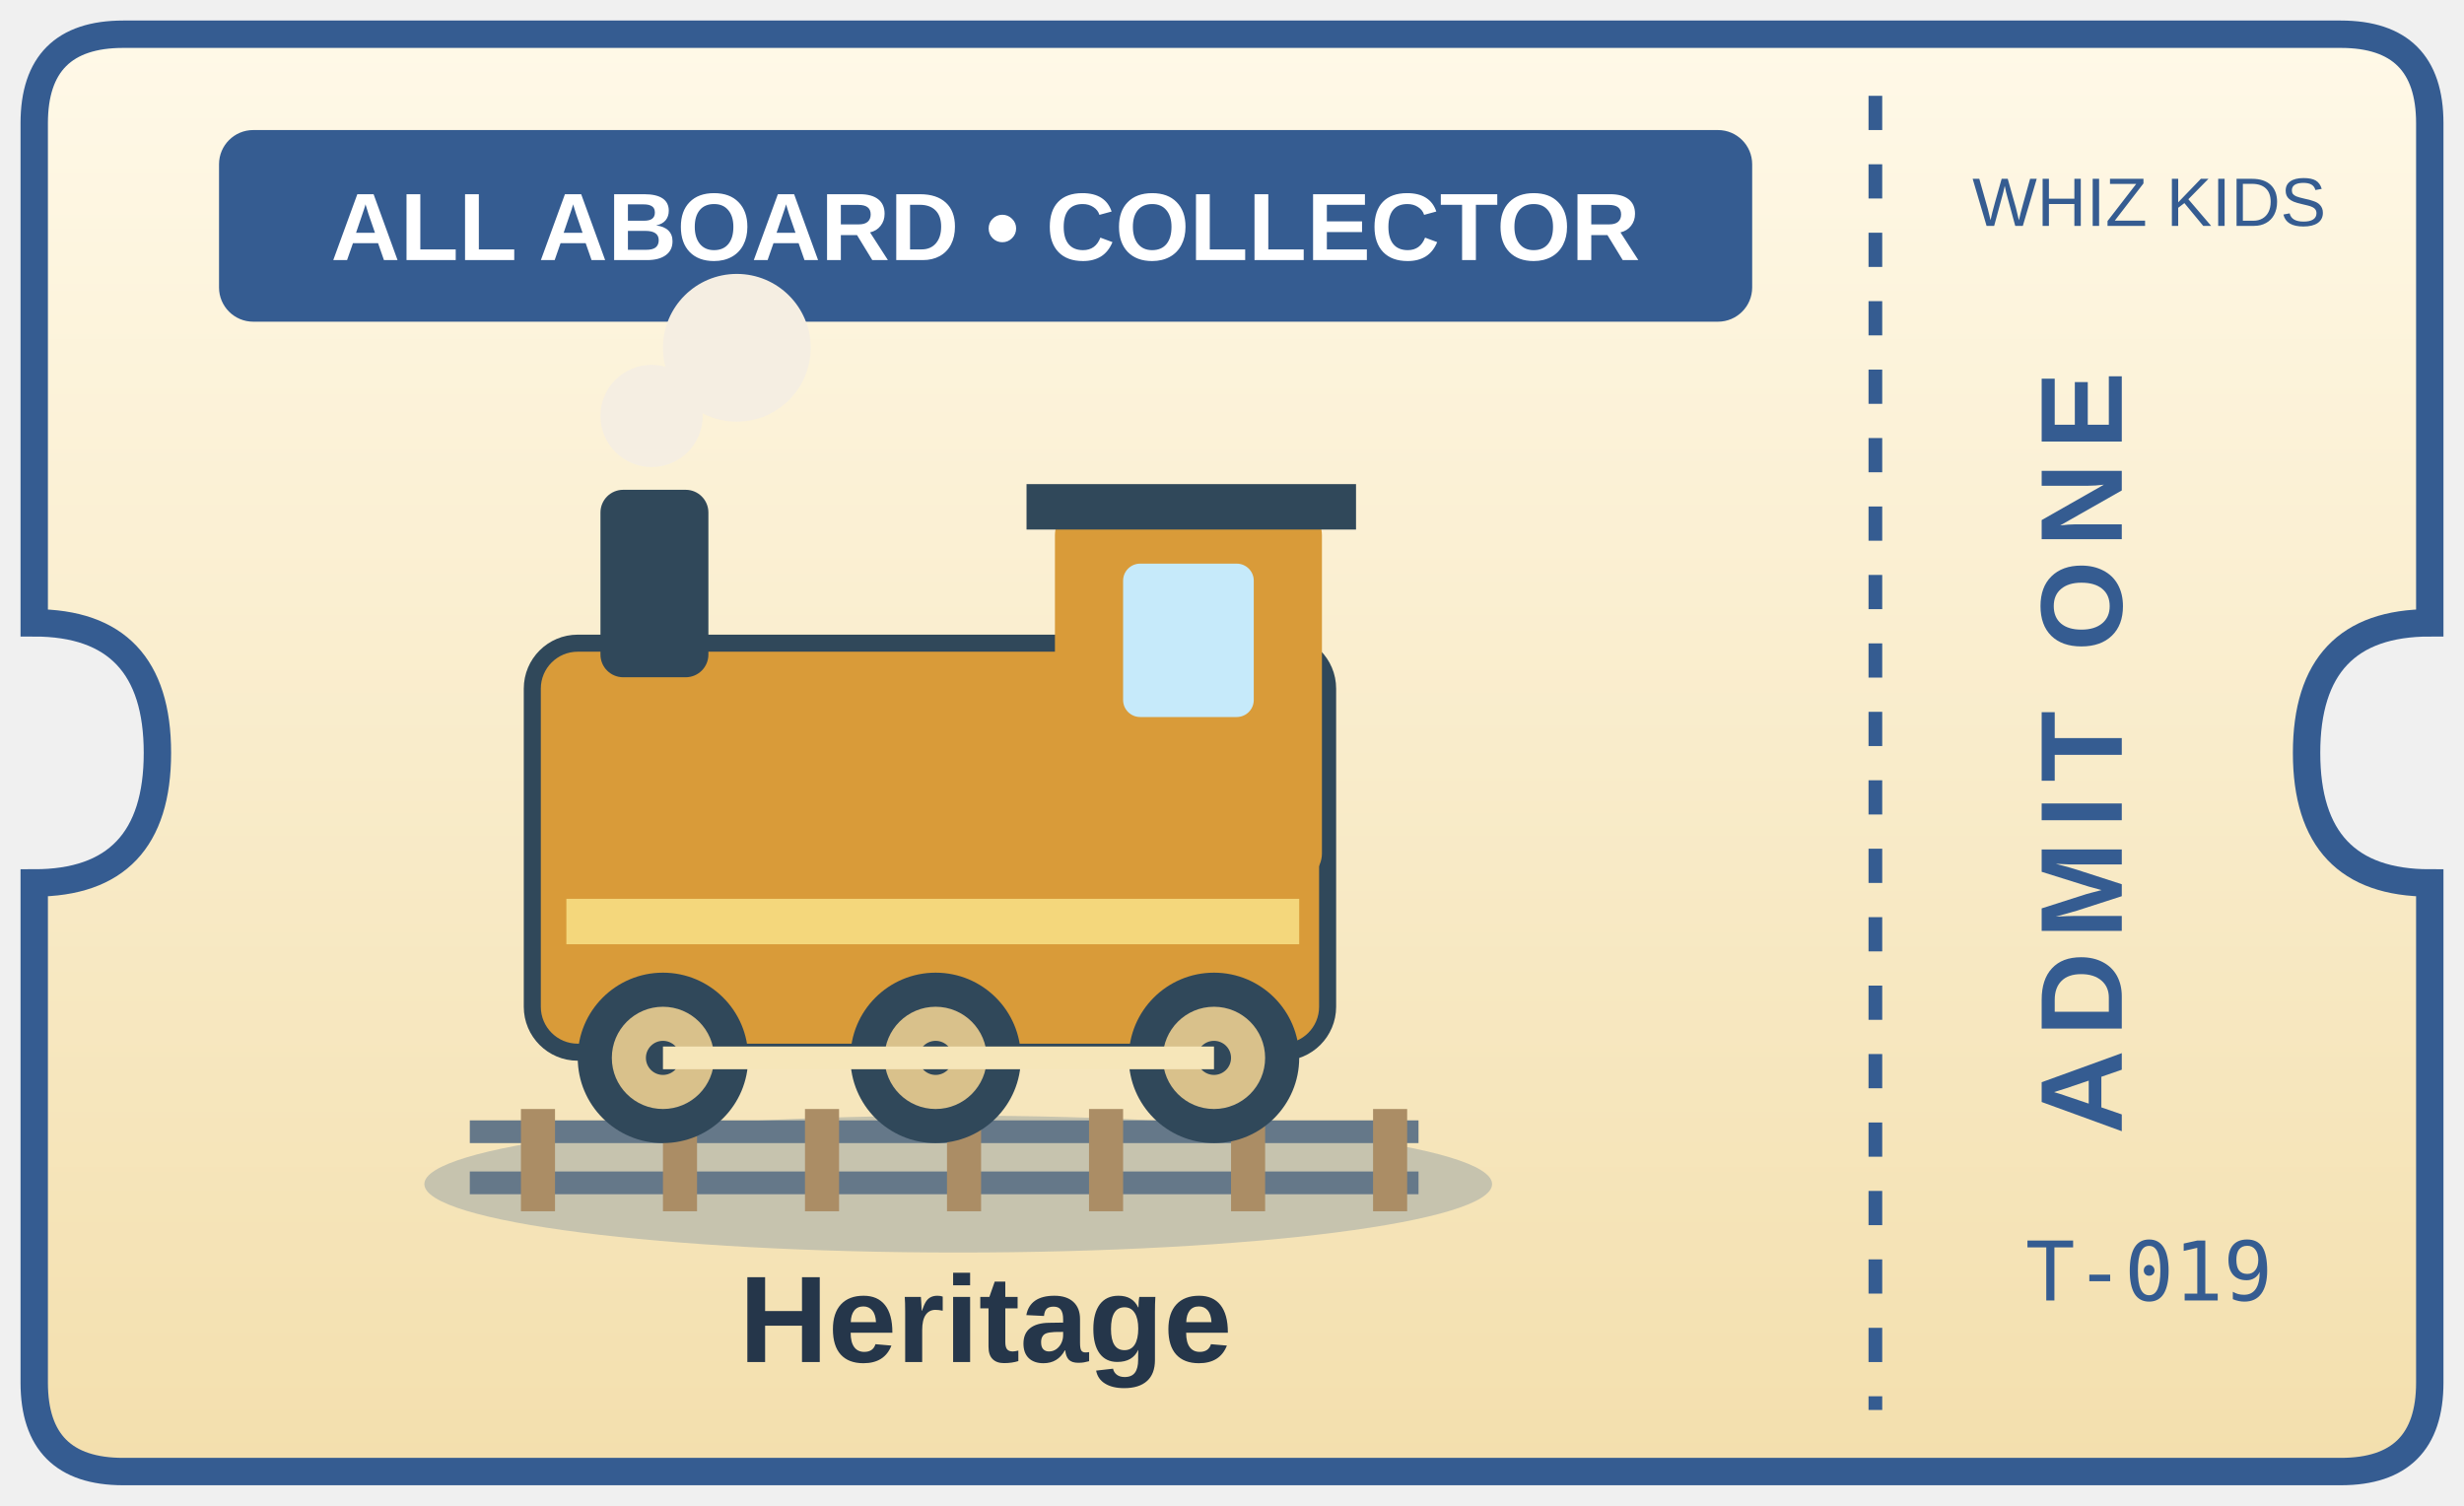
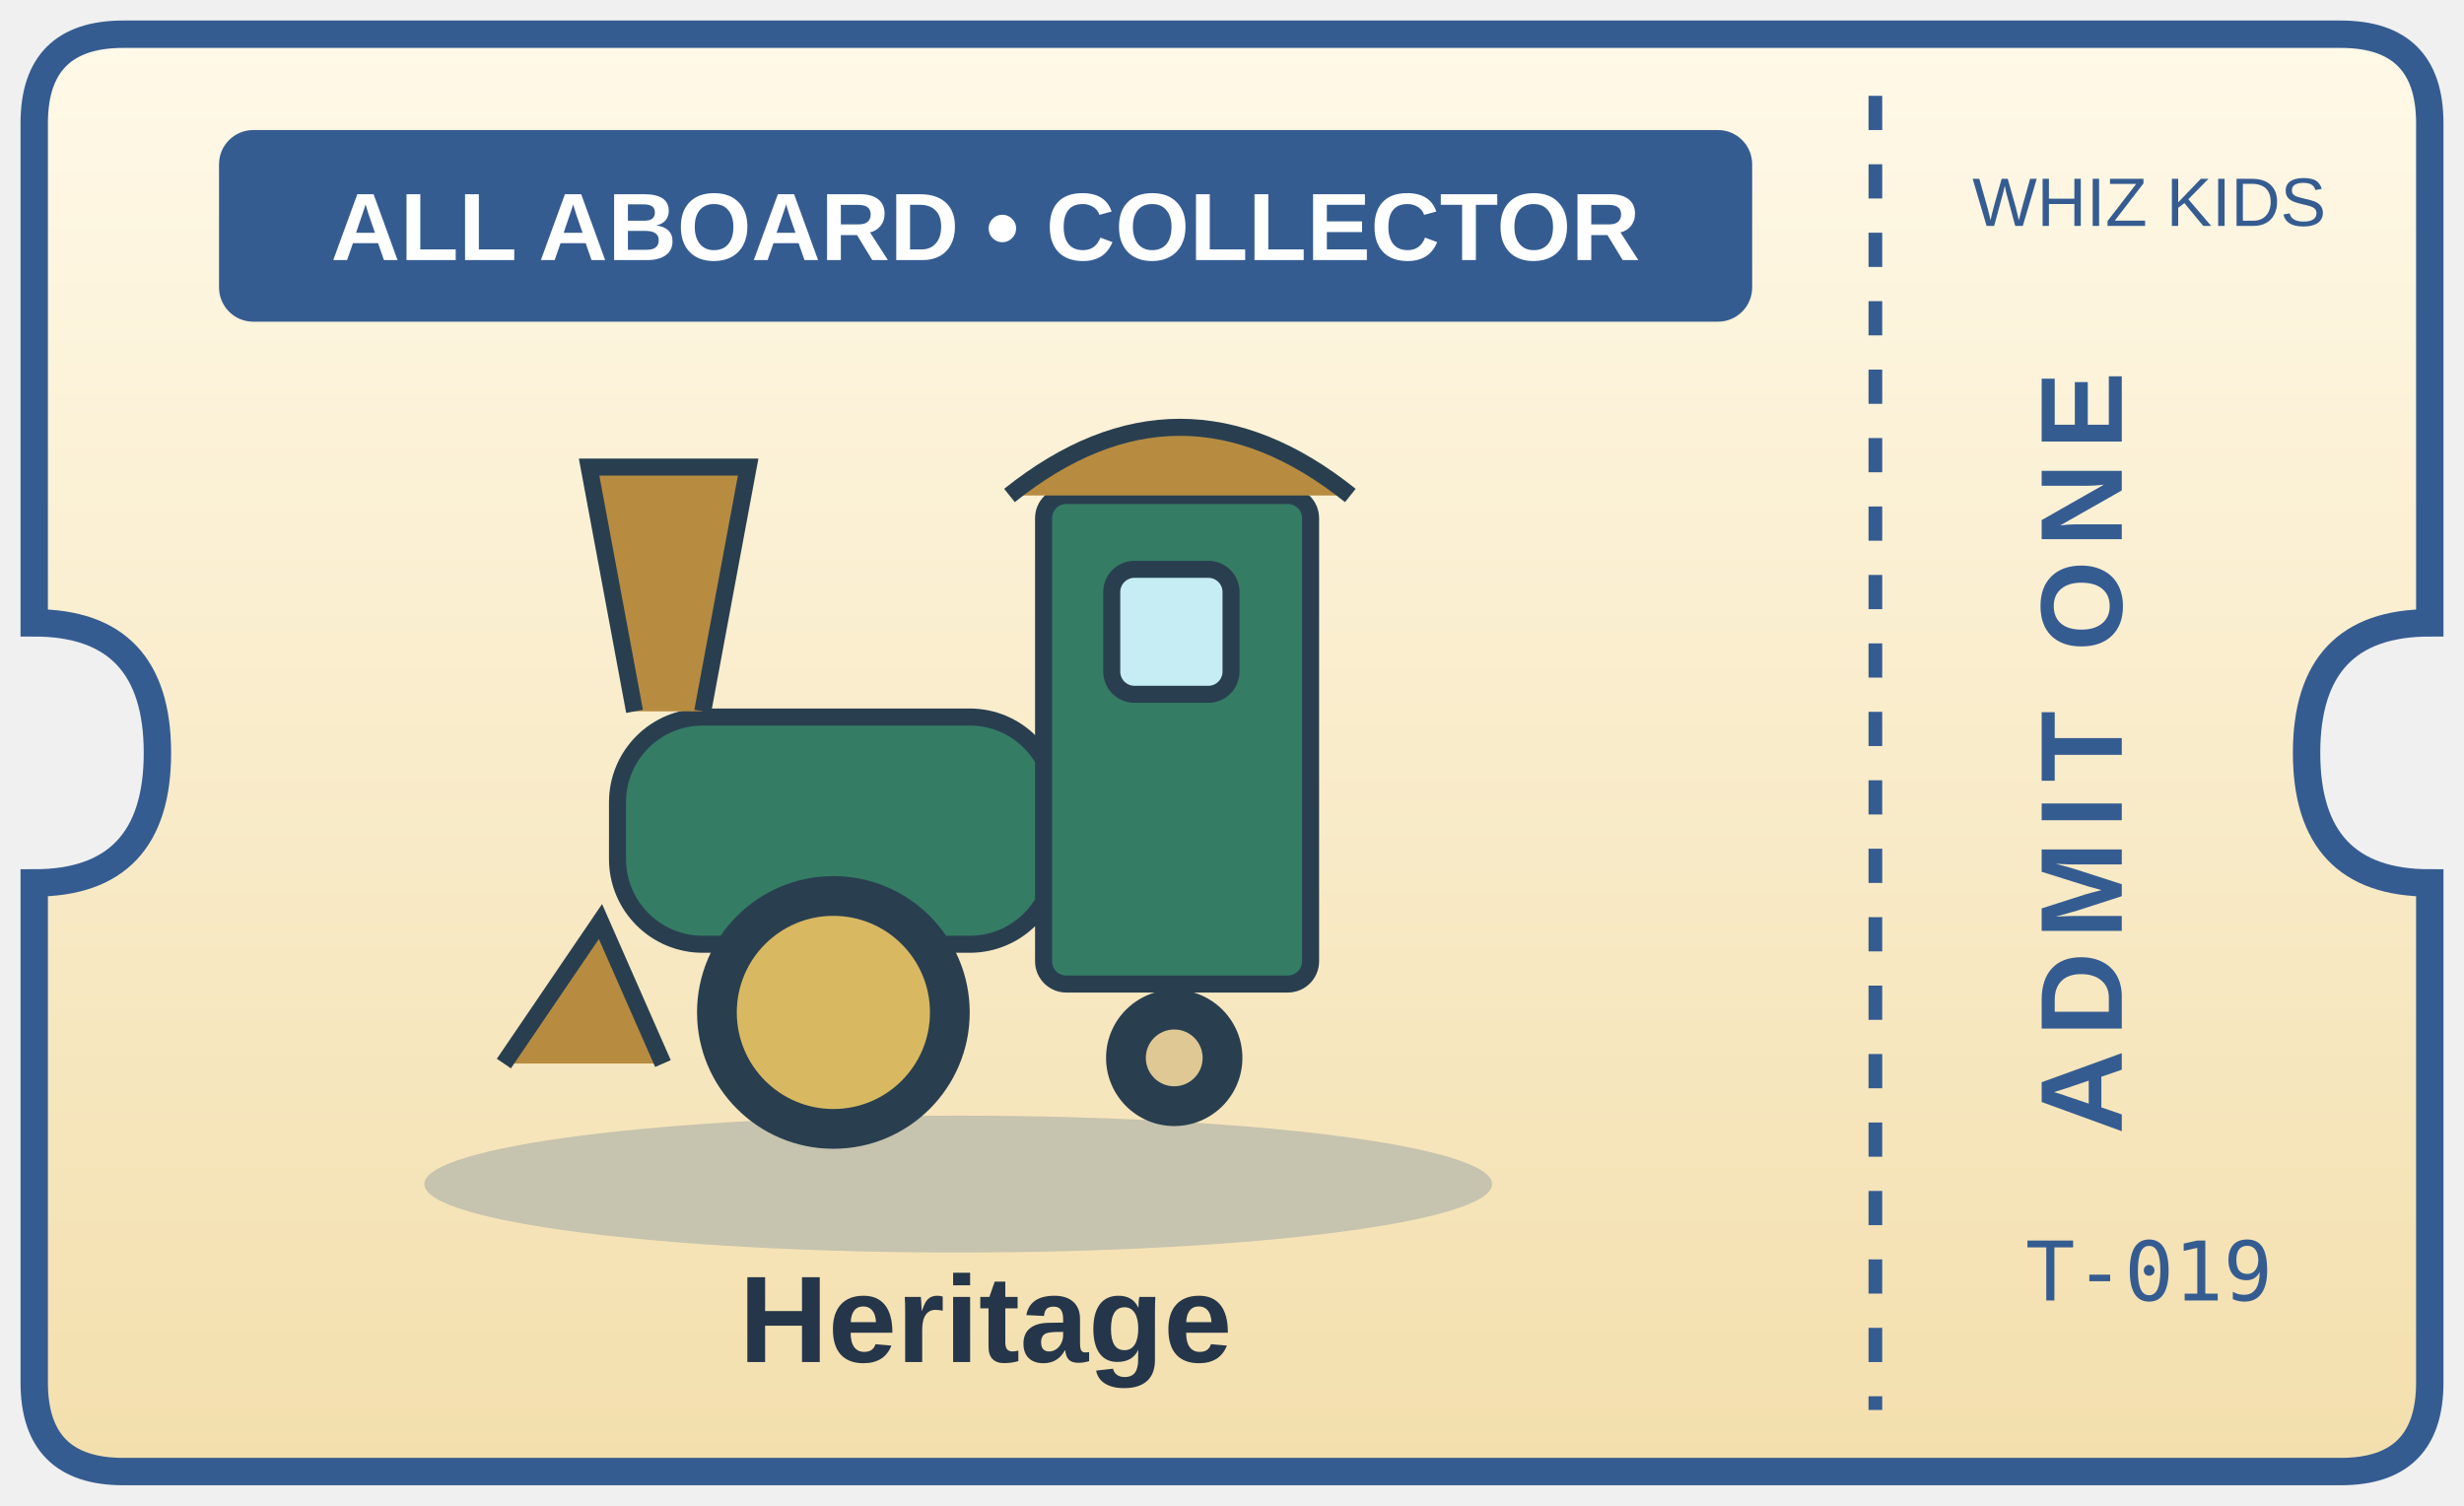
<svg xmlns="http://www.w3.org/2000/svg" viewBox="0 0 360 220">
  <defs>
    <linearGradient id="paper" x2="0" y2="1">
      <stop stop-color="#fff9e8" />
      <stop offset="1" stop-color="#f3dfad" />
    </linearGradient>
  </defs>
  <path d="M18 5H342Q355 5 355 18V91Q337 91 337 110Q337 129 355 129V202Q355 215 342 215H18Q5 215 5 202V129Q23 129 23 110Q23 91 5 91V18Q5 5 18 5Z" fill="url(#paper)" stroke="#355c91" stroke-width="4" />
  <path d="M274 14V206" stroke="#355c91" stroke-width="2" stroke-dasharray="5 5" />
  <rect x="32" y="19" width="224" height="28" rx="5" fill="#355c91" />
  <text x="144" y="38" text-anchor="middle" font-family="Arial,sans-serif" font-weight="bold" font-size="14" fill="white">ALL ABOARD • COLLECTOR</text>
  <ellipse cx="140" cy="173" rx="78" ry="10" fill="#c6c3ae" />
  <g transform="translate(62,45) scale(.83)">
-     <path d="M8 145H175M8 154H175" stroke="#657889" stroke-width="4" />
-     <path d="M20 141V159" stroke="#ab8d65" stroke-width="6" />
-     <path d="M45 141V159" stroke="#ab8d65" stroke-width="6" />
-     <path d="M70 141V159" stroke="#ab8d65" stroke-width="6" />
-     <path d="M95 141V159" stroke="#ab8d65" stroke-width="6" />
-     <path d="M120 141V159" stroke="#ab8d65" stroke-width="6" />
-     <path d="M145 141V159" stroke="#ab8d65" stroke-width="6" />
-     <path d="M170 141V159" stroke="#ab8d65" stroke-width="6" />
-     <rect x="19" y="59" width="140" height="72" rx="8" fill="#d99b39" stroke="#30485a" stroke-width="3" />
-     <path d="M25 108H154" stroke="#f4d77c" stroke-width="8" />
-     <rect x="31" y="32" width="19" height="33" rx="4" fill="#30485a" />
-     <rect x="111" y="35" width="47" height="66" rx="5" fill="#d99b39" />
-     <path d="M106 35H164" stroke="#30485a" stroke-width="8" />
-     <rect x="123" y="45" width="23" height="27" rx="3" fill="#c6eafa" />
-     <circle cx="40" cy="19" r="9" fill="#f5eee2" />
-     <circle cx="55" cy="7" r="13" fill="#f5eee2" />
-     <circle cx="42" cy="132" r="15" fill="#30485a" />
-     <circle cx="42" cy="132" r="9" fill="#d9c18b" />
-     <circle cx="42" cy="132" r="3" fill="#30485a" />
-     <circle cx="90" cy="132" r="15" fill="#30485a" />
-     <circle cx="90" cy="132" r="9" fill="#d9c18b" />
-     <circle cx="90" cy="132" r="3" fill="#30485a" />
-     <circle cx="139" cy="132" r="15" fill="#30485a" />
-     <circle cx="139" cy="132" r="9" fill="#d9c18b" />
-     <circle cx="139" cy="132" r="3" fill="#30485a" />
-     <path d="M42 132H139" stroke="#f6e6b9" stroke-width="4" />
+     <rect x="34" y="72" width="77" height="40" rx="15" fill="#357c64" stroke="#293f50" stroke-width="3" />
+     <rect x="109" y="33" width="47" height="86" rx="4" fill="#357c64" stroke="#293f50" stroke-width="3" />
+     <path d="M103 33Q133 9 163 33" fill="#b78c40" stroke="#293f50" stroke-width="3" />
+     <path d="M37 71L29 28H57L49 71" fill="#b78c40" stroke="#293f50" stroke-width="3" />
+     <rect x="121" y="46" width="21" height="22" rx="4" fill="#c6edf3" stroke="#293f50" stroke-width="3" />
+     <circle cx="72" cy="124" r="24" fill="#293f50" />
+     <circle cx="72" cy="124" r="17" fill="#d8b962" />
+     <circle cx="132" cy="132" r="12" fill="#293f50" />
+     <circle cx="132" cy="132" r="5" fill="#dfc894" />
+     <path d="M14 133L31 108L42 133" fill="#b78c40" stroke="#293f50" stroke-width="3" />
  </g>
  <text x="144" y="199" text-anchor="middle" font-family="Arial,sans-serif" font-weight="bold" font-size="18" fill="#25364a">Heritage</text>
  <text transform="translate(310,110) rotate(-90)" text-anchor="middle" font-family="Arial,sans-serif" font-weight="bold" font-size="17" letter-spacing="2" fill="#355c91">ADMIT ONE</text>
  <text x="314" y="190" text-anchor="middle" font-family="monospace" font-size="12" fill="#355c91">T-019</text>
  <text x="314" y="33" text-anchor="middle" font-family="Arial" font-size="10" fill="#355c91">WHIZ KIDS</text>
</svg>
